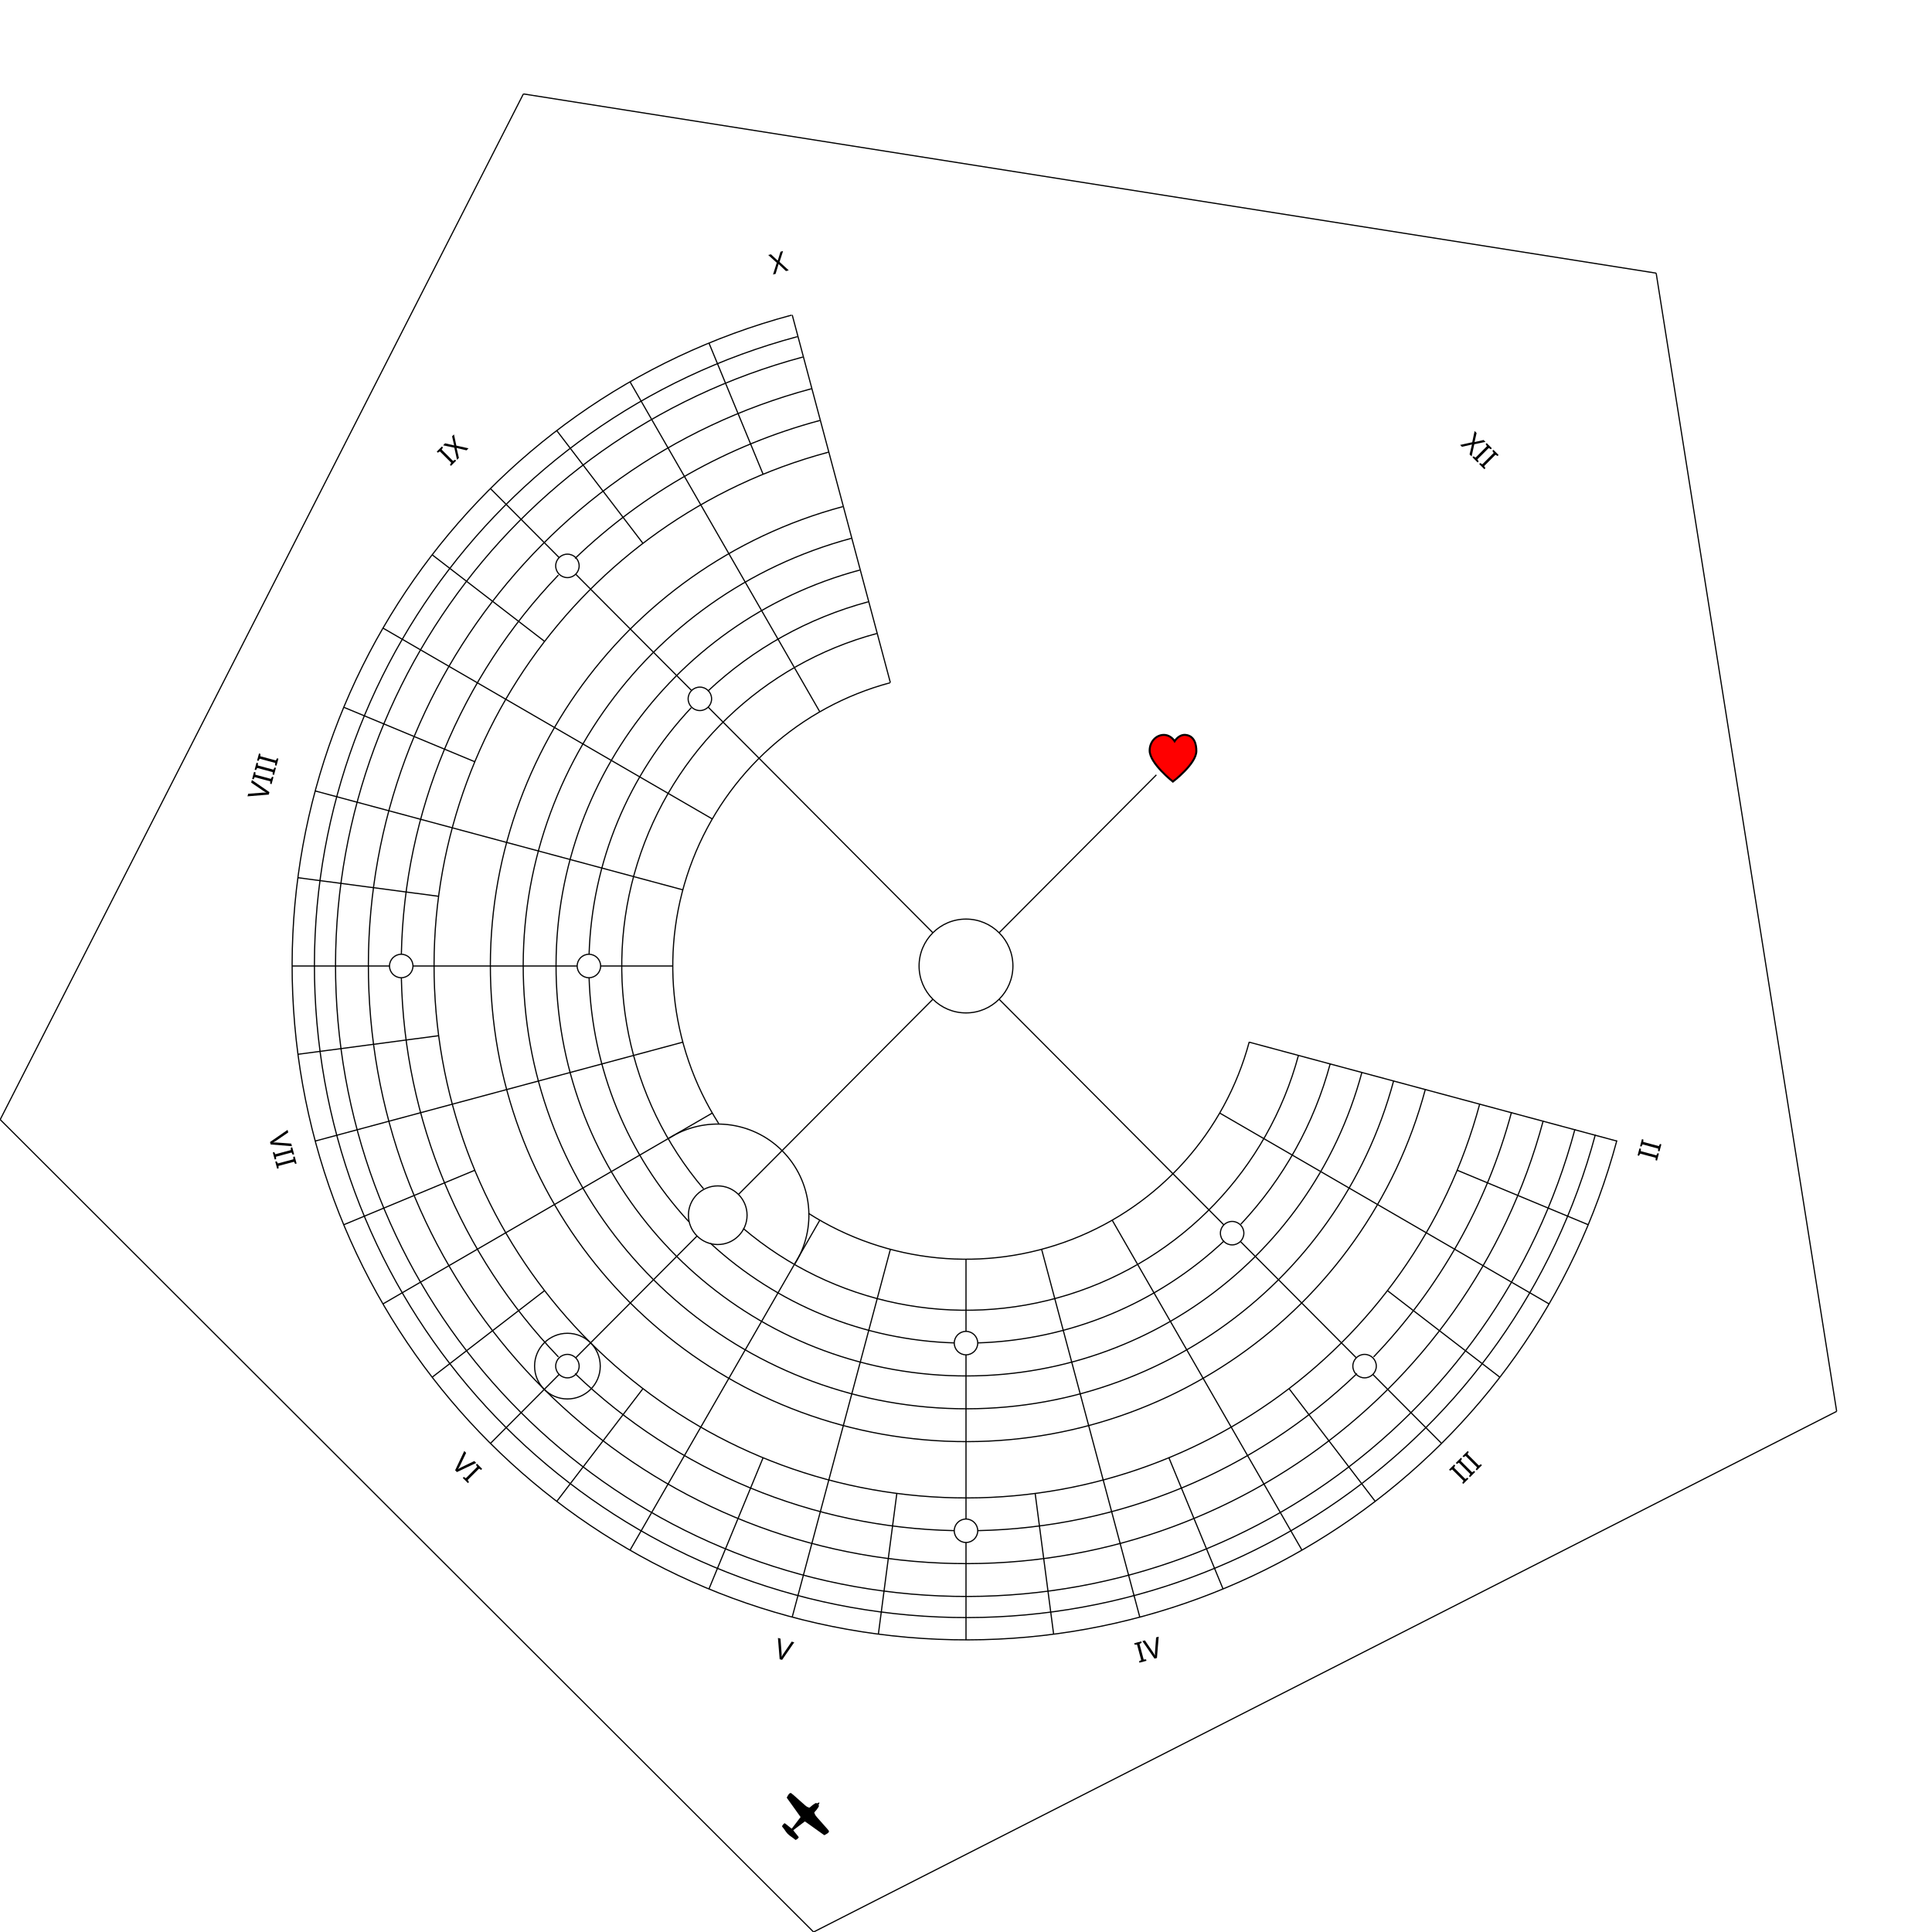
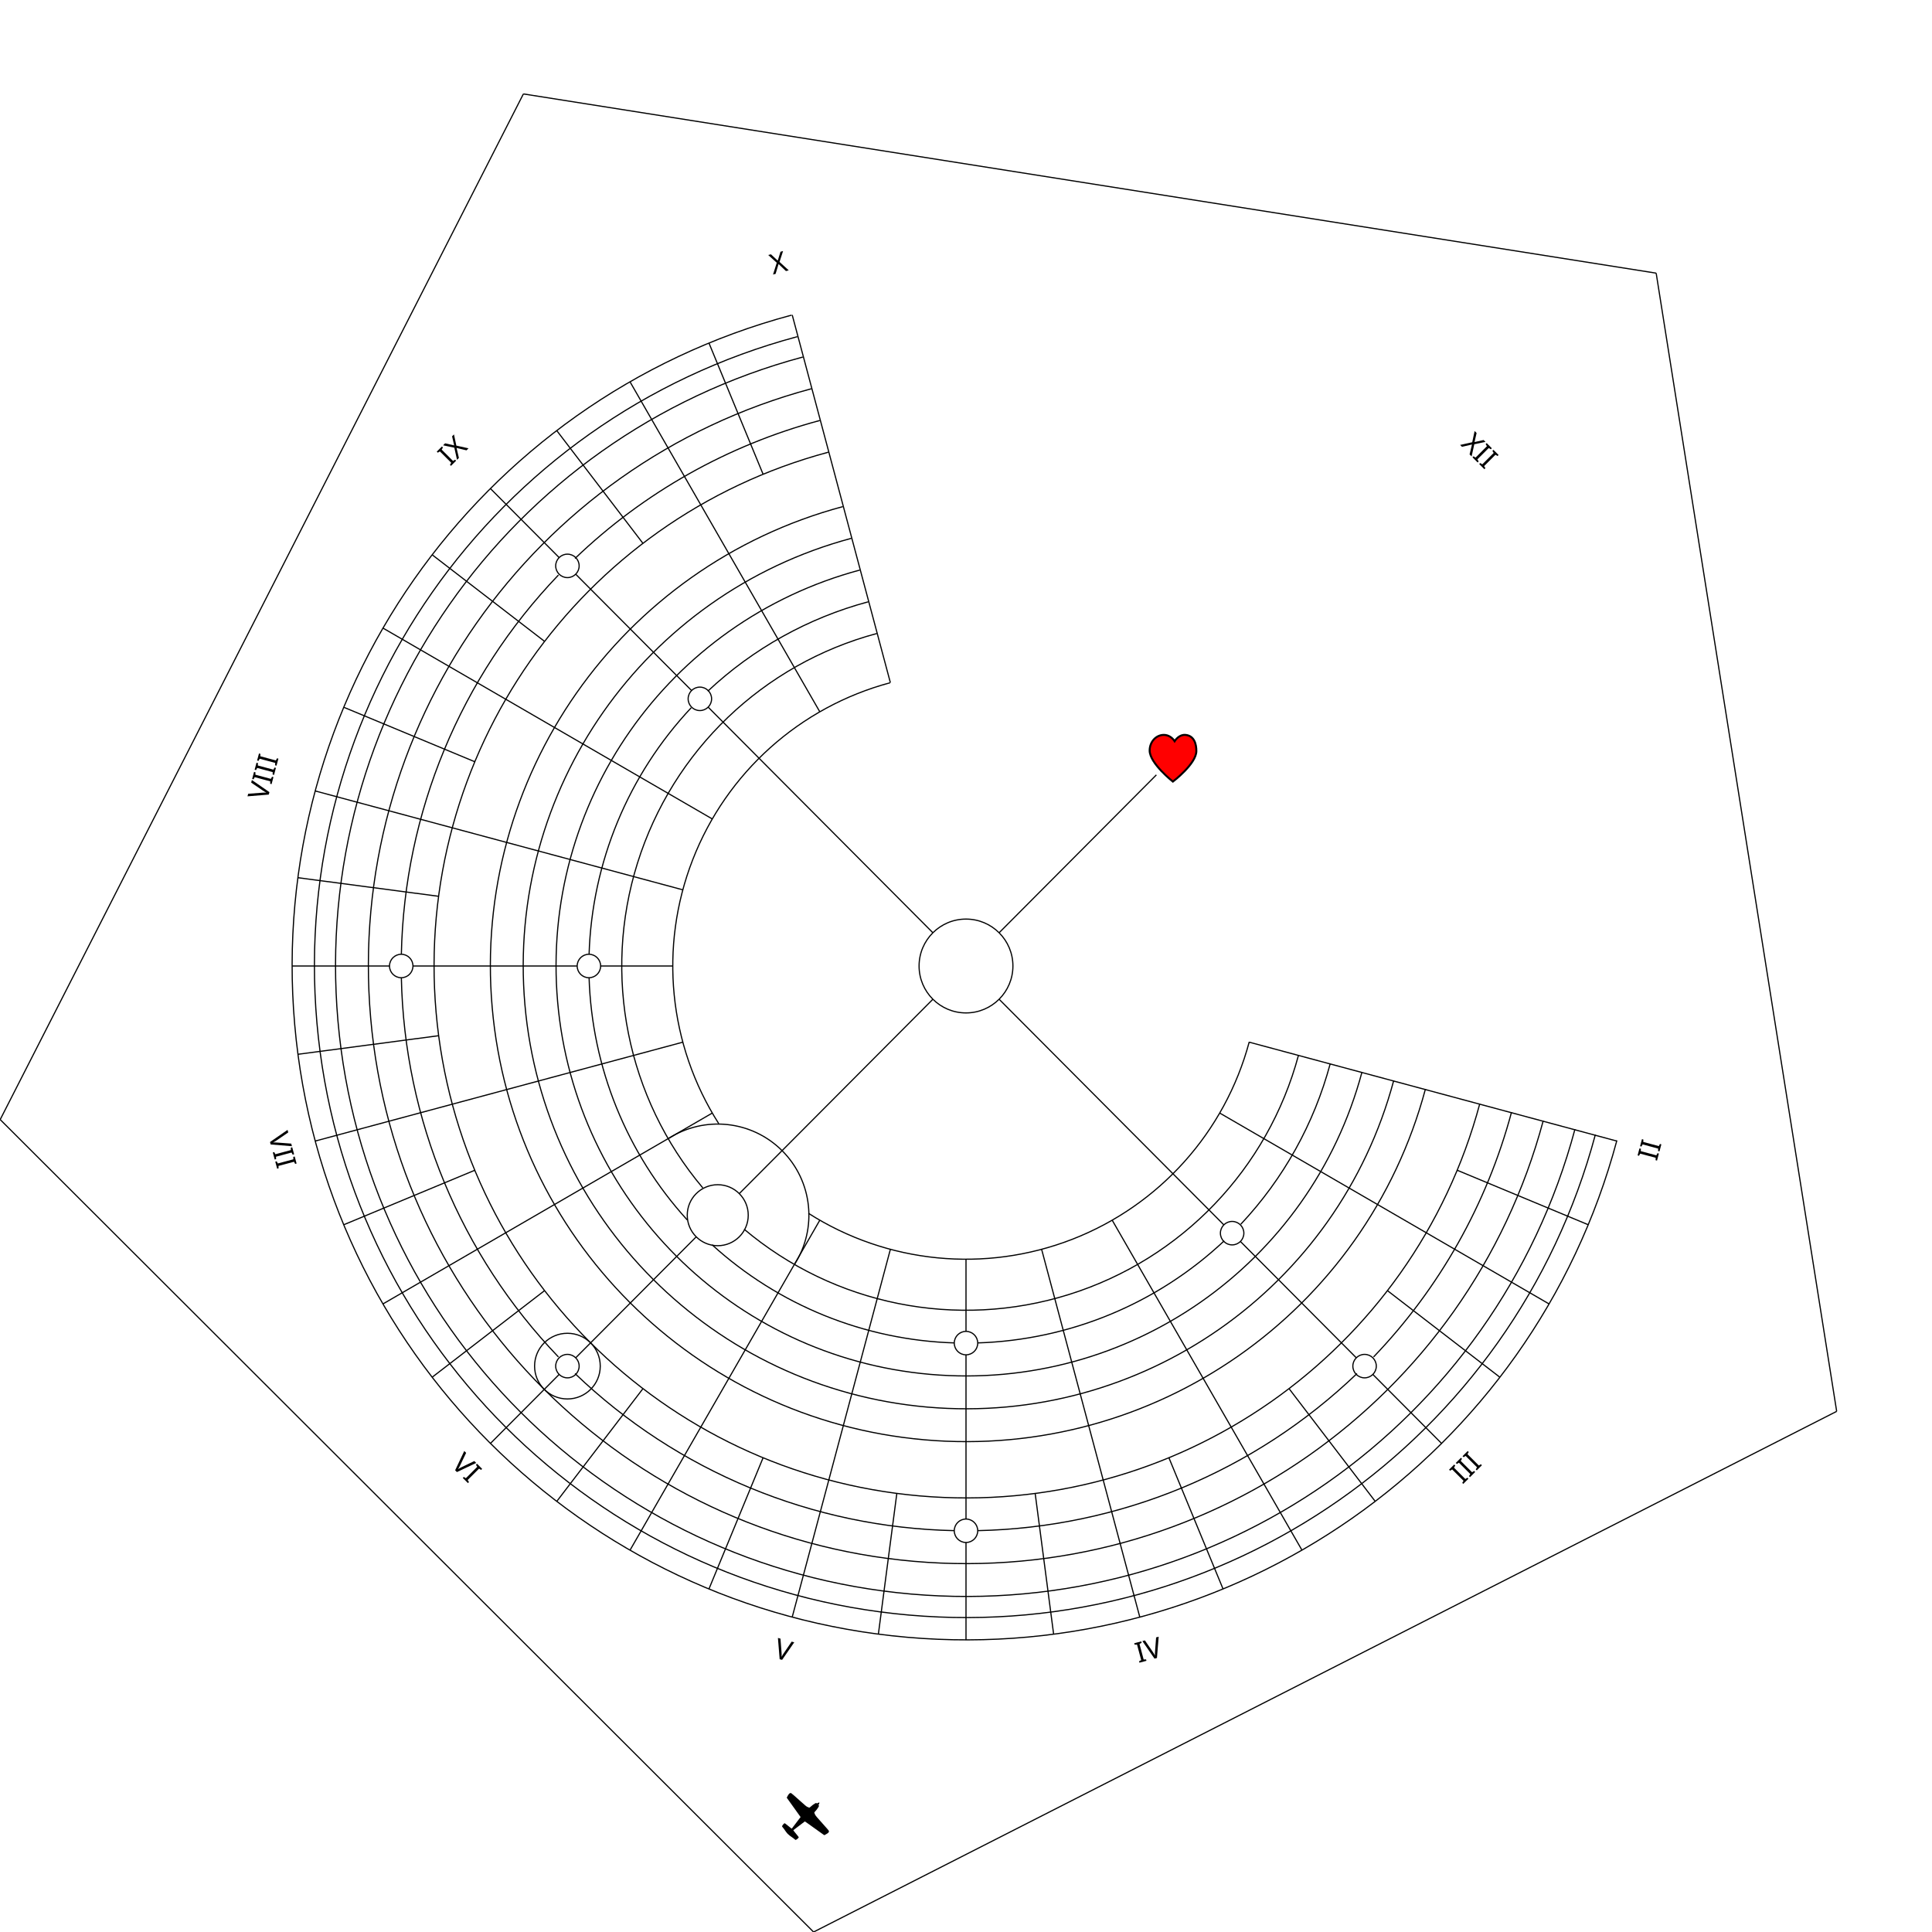
<svg xmlns="http://www.w3.org/2000/svg" viewBox="-823.582 -823.582 1647.165 1647.165" width="1647.165" height="1647.165">
  <g id="esplanade">
    <path id="esplanade arch_0" d="M 241.481 64.705 A 250.0 250.0 0 0 1 -134.357 210.827" fill="none" stroke="black" />
    <path id="esplanade arch_1" d="M -210.827 134.357 A 250.0 250.0 0 0 1 -64.705 -241.481" fill="none" stroke="black" />
  </g>
  <g id="a">
-     <path id="a arch_0" d="M 283.499 75.963 A 293.5 293.5 0 0 1 -189.956 223.739" fill="none" stroke="black" />
-     <path id="a arch_1" d="M -223.739 189.956 A 293.5 293.5 0 0 1 -75.963 -283.499" fill="none" stroke="black" />
+     <path id="a arch_0" d="M 283.499 75.963 A 293.5 293.5 0 0 1 -189.175 224.399" fill="none" stroke="black" />
+     <path id="a arch_1" d="M -224.399 189.175 A 293.5 293.5 0 0 1 -75.963 -283.499" fill="none" stroke="black" />
  </g>
  <g id="b">
    <path id="b arch_0" d="M 310.545 83.21 A 321.5 321.5 0 0 1 234.295 220.155" fill="none" stroke="black" />
    <path id="b arch_1" d="M 220.155 234.295 A 321.5 321.5 0 0 1 9.999 321.344" fill="none" stroke="black" />
-     <path id="b arch_2" d="M -9.999 321.344 A 321.5 321.5 0 0 1 -217.934 236.362" fill="none" stroke="black" />
-     <path id="b arch_3" d="M -236.362 217.934 A 321.5 321.5 0 0 1 -321.344 9.999" fill="none" stroke="black" />
+     <path id="b arch_2" d="M -9.999 321.344 A 321.5 321.5 0 0 1 -216.495 237.68" fill="none" stroke="black" />
+     <path id="b arch_3" d="M -237.68 216.495 A 321.5 321.5 0 0 1 -321.344 9.999" fill="none" stroke="black" />
    <path id="b arch_4" d="M -321.344 -9.999 A 321.5 321.5 0 0 1 -234.295 -220.155" fill="none" stroke="black" />
    <path id="b arch_5" d="M -220.155 -234.295 A 321.5 321.5 0 0 1 -83.21 -310.545" fill="none" stroke="black" />
  </g>
  <g id="c">
    <path id="c arch_0" d="M 337.591 90.457 A 349.5 349.5 0 1 1 -90.457 -337.591" fill="none" stroke="black" />
  </g>
  <g id="d">
    <path id="d arch_0" d="M 364.637 97.704 A 377.5 377.5 0 1 1 -97.704 -364.637" fill="none" stroke="black" />
  </g>
  <g id="e">
    <path id="e arch_0" d="M 391.683 104.951 A 405.5 405.5 0 1 1 -104.951 -391.683" fill="none" stroke="black" />
  </g>
  <g id="f">
    <path id="f arch_0" d="M 438.047 117.374 A 453.5 453.5 0 1 1 -117.374 -438.047" fill="none" stroke="black" />
  </g>
  <g id="g">
    <path id="g arch_0" d="M 465.093 124.621 A 481.5 481.5 0 0 1 347.469 333.328" fill="none" stroke="black" />
    <path id="g arch_1" d="M 333.328 347.469 A 481.5 481.5 0 0 1 9.999 481.396" fill="none" stroke="black" />
    <path id="g arch_2" d="M -9.999 481.396 A 481.5 481.5 0 0 1 -333.328 347.469" fill="none" stroke="black" />
    <path id="g arch_3" d="M -347.469 333.328 A 481.5 481.5 0 0 1 -481.396 9.999" fill="none" stroke="black" />
    <path id="g arch_4" d="M -481.396 -9.999 A 481.5 481.5 0 0 1 -347.469 -333.328" fill="none" stroke="black" />
    <path id="g arch_5" d="M -333.328 -347.469 A 481.5 481.5 0 0 1 -124.621 -465.093" fill="none" stroke="black" />
  </g>
  <g id="h">
    <path id="h arch_0" d="M 492.139 131.868 A 509.5 509.5 0 1 1 -131.868 -492.139" fill="none" stroke="black" />
  </g>
  <g id="i">
    <path id="i arch_0" d="M 519.185 139.115 A 537.5 537.5 0 1 1 -139.115 -519.185" fill="none" stroke="black" />
  </g>
  <g id="j">
    <path id="j arch_0" d="M 536.572 143.774 A 555.5 555.5 0 1 1 -143.774 -536.572" fill="none" stroke="black" />
  </g>
  <g id="k">
    <path id="k arch_0" d="M 554.924 148.692 A 574.5 574.5 0 1 1 -148.692 -554.924" fill="none" stroke="black" />
  </g>
  <g id="02:00">
    <line id="02:00 line_0" x1="241.419" y1="64.938" x2="554.78" y2="149.228" stroke="black" />
  </g>
  <g id="02:15">
    <line id="02:15 line_0" x1="418.742" y1="174.119" x2="530.468" y2="220.576" stroke="black" />
  </g>
  <g id="02:30">
    <line id="02:30 line_0" x1="216.297" y1="125.362" x2="497.051" y2="288.081" stroke="black" />
  </g>
  <g id="02:45">
    <line id="02:45 line_0" x1="359.271" y1="276.743" x2="455.129" y2="350.582" stroke="black" />
  </g>
  <g id="03:00">
    <line id="03:00 line_0" x1="176.436" y1="177.117" x2="219.839" y2="220.688" stroke="black" />
    <line id="03:00 line_1" x1="233.953" y1="234.857" x2="332.757" y2="334.043" stroke="black" />
    <line id="03:00 line_2" x1="346.872" y1="348.213" x2="405.449" y2="407.015" stroke="black" />
  </g>
  <g id="03:15">
    <line id="03:15 line_0" x1="275.403" y1="360.299" x2="348.884" y2="456.432" stroke="black" />
  </g>
  <g id="03:30">
    <line id="03:30 line_0" x1="124.639" y1="216.715" x2="286.42" y2="498.01" stroke="black" />
  </g>
  <g id="03:45">
    <line id="03:45 line_0" x1="172.976" y1="419.215" x2="219.129" y2="531.068" stroke="black" />
  </g>
  <g id="04:00">
    <line id="04:00 line_0" x1="64.472" y1="241.544" x2="148.157" y2="555.067" stroke="black" />
  </g>
  <g id="04:15">
    <line id="04:15 line_0" x1="58.97" y1="449.65" x2="74.704" y2="569.622" stroke="black" />
  </g>
  <g id="04:30">
    <line id="04:30 line_0" x1="1.5308084989346548e-14" y1="250" x2="1.9073873896718172e-14" y2="311.5" stroke="black" />
    <line id="04:30 line_1" x1="2.029852069586047e-14" y1="331.5" x2="2.8871048289896445e-14" y2="471.5" stroke="black" />
    <line id="04:30 line_2" x1="3.009569508903306e-14" y1="491.5" x2="3.5177979305513496e-14" y2="574.5" stroke="black" />
  </g>
  <g id="04:45">
    <line id="04:45 line_0" x1="-58.97" y1="449.65" x2="-74.704" y2="569.622" stroke="black" />
  </g>
  <g id="05:00">
    <line id="05:00 line_0" x1="-64.472" y1="241.544" x2="-148.157" y2="555.067" stroke="black" />
  </g>
  <g id="05:15">
    <line id="05:15 line_0" x1="-172.976" y1="419.215" x2="-219.129" y2="531.068" stroke="black" />
  </g>
  <g id="05:30">
    <line id="05:30 line_0" x1="-124.639" y1="216.715" x2="-286.42" y2="498.01" stroke="black" />
  </g>
  <g id="05:45">
    <line id="05:45 line_0" x1="-275.403" y1="360.299" x2="-348.884" y2="456.432" stroke="black" />
  </g>
  <g id="06:00">
-     <line id="06:00 line_0" x1="-229.296" y1="230.182" x2="-332.757" y2="334.043" stroke="black" />
+     <line id="06:00 line_0" x1="-230.001" y1="230.89" x2="-332.757" y2="334.043" stroke="black" />
    <line id="06:00 line_1" x1="-346.872" y1="348.213" x2="-405.449" y2="407.015" stroke="black" />
  </g>
  <g id="06:15">
    <line id="06:15 line_0" x1="-359.271" y1="276.743" x2="-455.129" y2="350.582" stroke="black" />
  </g>
  <g id="06:30">
    <line id="06:30 line_0" x1="-216.297" y1="125.362" x2="-497.051" y2="288.081" stroke="black" />
  </g>
  <g id="06:45">
    <line id="06:45 line_0" x1="-418.742" y1="174.119" x2="-530.468" y2="220.576" stroke="black" />
  </g>
  <g id="07:00">
    <line id="07:00 line_0" x1="-241.419" y1="64.938" x2="-554.78" y2="149.228" stroke="black" />
  </g>
  <g id="07:15">
    <line id="07:15 line_0" x1="-449.591" y1="59.419" x2="-569.547" y2="75.272" stroke="black" />
  </g>
  <g id="07:30">
    <line id="07:30 line_0" x1="-250" y1="4.9708831304030434e-05" x2="-311.5" y2="7.717362360026102e-05" stroke="black" />
    <line id="07:30 line_1" x1="-331.5" y1="8.74017868405895e-05" x2="-471.5" y2="0" stroke="black" />
    <line id="07:30 line_2" x1="-491.5" y1="0" x2="-574.5" y2="0" stroke="black" />
  </g>
  <g id="07:45">
    <line id="07:45 line_0" x1="-449.591" y1="-59.418" x2="-569.548" y2="-75.272" stroke="black" />
  </g>
  <g id="08:00">
    <line id="08:00 line_0" x1="-241.419" y1="-64.938" x2="-554.781" y2="-149.227" stroke="black" />
  </g>
  <g id="08:15">
    <line id="08:15 line_0" x1="-418.742" y1="-174.119" x2="-530.468" y2="-220.576" stroke="black" />
  </g>
  <g id="08:30">
    <line id="08:30 line_0" x1="-216.297" y1="-125.362" x2="-497.051" y2="-288.081" stroke="black" />
  </g>
  <g id="08:45">
    <line id="08:45 line_0" x1="-359.271" y1="-276.743" x2="-455.129" y2="-350.582" stroke="black" />
  </g>
  <g id="09:00">
    <line id="09:00 line_0" x1="-176.436" y1="-177.117" x2="-219.839" y2="-220.688" stroke="black" />
    <line id="09:00 line_1" x1="-233.954" y1="-234.857" x2="-332.758" y2="-334.043" stroke="black" />
    <line id="09:00 line_2" x1="-346.872" y1="-348.212" x2="-405.449" y2="-407.015" stroke="black" />
  </g>
  <g id="09:15">
    <line id="09:15 line_0" x1="-275.403" y1="-360.299" x2="-348.885" y2="-456.432" stroke="black" />
  </g>
  <g id="09:30">
    <line id="09:30 line_0" x1="-124.639" y1="-216.715" x2="-286.42" y2="-498.01" stroke="black" />
  </g>
  <g id="09:45">
    <line id="09:45 line_0" x1="-172.976" y1="-419.215" x2="-219.129" y2="-531.068" stroke="black" />
  </g>
  <g id="10:00">
    <line id="10:00 line_0" x1="-64.472" y1="-241.544" x2="-148.157" y2="-555.067" stroke="black" />
  </g>
  <g id="3:00 &amp; B Plaza">
    <circle id="3:00 &amp; B Plaza circle_0" cx="226.896" cy="227.773" r="10.0" fill="none" stroke="black" />
  </g>
  <g id="4:30 &amp; B Plaza">
    <circle id="4:30 &amp; B Plaza circle_0" cx="1.9686197296304896e-14" cy="321.5" r="10.0" fill="none" stroke="black" />
  </g>
  <g id="7:30 &amp; B Plaza">
    <circle id="7:30 &amp; B Plaza circle_0" cx="-321.5" cy="8.220871931268763e-05" r="10.0" fill="none" stroke="black" />
  </g>
  <g id="9:00 &amp; B Plaza">
    <circle id="9:00 &amp; B Plaza circle_0" cx="-226.896" cy="-227.773" r="10.0" fill="none" stroke="black" />
  </g>
  <g id="3:00 &amp; G Plaza">
    <circle id="3:00 &amp; G Plaza circle_0" cx="339.815" cy="341.128" r="10.0" fill="none" stroke="black" />
  </g>
  <g id="4:30 &amp; G Plaza">
    <circle id="4:30 &amp; G Plaza circle_0" cx="2.9483371689463765e-14" cy="481.5" r="10.0" fill="none" stroke="black" />
  </g>
  <g id="6:00 &amp; G Plaza">
    <circle id="6:00 &amp; G Plaza circle_0" cx="-339.815" cy="341.128" r="10.0" fill="none" stroke="black" />
    <circle id="6:00 &amp; G Plaza circle_1" cx="-339.815" cy="341.128" r="28.0" fill="none" stroke="black" />
  </g>
  <g id="7:30 &amp; G Plaza">
    <circle id="7:30 &amp; G Plaza circle_0" cx="-481.5" cy="0" r="10.0" fill="none" stroke="black" />
  </g>
  <g id="9:00 &amp; G Plaza">
    <circle id="9:00 &amp; G Plaza circle_0" cx="-339.815" cy="-341.128" r="10.0" fill="none" stroke="black" />
  </g>
  <g id="Center Camp">
-     <circle id="Center Camp circle_0" cx="-211.652" cy="212.47" r="25.0" fill="none" stroke="black" />
+     <circle id="Center Camp circle_0" cx="-211.652" cy="212.47" r="26.0" fill="none" stroke="black" />
    <path id="Center Camp arch_0" d="M -253.769 147.159 A 77.714 77.714 0 0 1 -146.341 254.587" fill="none" stroke="black" />
-     <line id="Center Camp line_0" x1="-194.008" y1="194.758" x2="-156.806" y2="157.412" stroke="black" />
+     <line id="Center Camp line_0" x1="-193.303" y1="194.05" x2="-156.806" y2="157.412" stroke="black" />
  </g>
  <g id="6:00 Promenade">
    <line id="6:00 Promenade line_0" x1="-156.806" y1="157.412" x2="-28.23" y2="28.339" stroke="black" />
  </g>
  <g id="3:00 Promenade">
    <line id="3:00 Promenade line_0" x1="176.436" y1="177.117" x2="28.23" y2="28.339" stroke="black" />
  </g>
  <g id="9:00 Promenade">
    <line id="9:00 Promenade line_0" x1="-176.436" y1="-177.117" x2="-28.23" y2="-28.339" stroke="black" />
  </g>
  <g id="12:00 Promenade">
    <line id="12:00 Promenade line_0" x1="162.321" y1="-162.948" x2="28.23" y2="-28.339" stroke="black" />
  </g>
  <g id="Man">
    <circle id="Man circle_0" cx="0.0" cy="-0.0" r="40.0" fill="none" stroke="black" />
  </g>
  <g id="Temple">
    <g id="Temple_icon_0" transform="translate(176.4356, -177.1172) scale(1.25) rotate(0) translate(-16.0, -14.8)">
      <defs id="defs3957" />
      <path d="M 24.488,-1.133 C 21.617,-1.392 18.854,0.532 17.151,3.169 15.448,0.532 12.696,-1.133 9.814,-1.133 c -5.372,0 -9.695,4.718 -9.695,10.685 0,8.743 15.845,21.175 15.845,21.175 0,0 15.977,-12.095 16.003,-20.838 0.013,-4.498 -1.266,-10.462 -7.479,-11.022 z" id="path3951" style="stroke-width:1.348;fill:#ff0000;fill-opacity:1;stroke:#000000;stroke-opacity:1" />
    </g>
  </g>
  <g id="airport">
    <g id="airport_icon_0" transform="translate(-136.8555, 725.0848) scale(0.2) rotate(0) translate(0.0, 0.0)">
      <defs id="defs8058" />
      <g id="layer1" transform="matrix(0.8243768,0,0,0.8243768,-109.9082,-112.9072)">
        <path style="fill:#000000;stroke-width:0.265" d="m 80.474,257.399 c -4.296,-3.911 -18.327,-14.592 -19.169,-14.592 -0.415,0 -4.693,-3.044 -8.937,-6.36 -5.542,-4.33 -9.554,-7.832 -11.566,-10.097 -4.576,-5.151 -11.88,-14.605 -13.041,-16.881 -1.369,-2.683 -8.414,-12.128 -13.162,-17.646 -1.419,-1.649 -2.58,-3.22 -2.58,-3.491 0,-3.916 10.435,-16.434 13.699,-16.434 1.028,0 7.109,4.584 17.257,13.009 13.196,10.955 19.083,15.412 19.599,14.838 0.098,-0.109 9.438,-12.402 20.756,-27.318 11.318,-14.916 21.509,-28.331 22.647,-29.811 l 2.069,-2.692 L 72.204,89.859 36.361,39.793 38.786,35.136 c 5.996,-11.512 9.876,-16.605 14.189,-18.623 2.346,-1.098 4.71,-1.142 6.452,-0.12 3.557,2.085 13.062,10.327 46.122,39.995 26.824,24.072 31.688,28.15 36.535,30.629 3.7,1.893 9.881,4.286 11.111,4.302 1.343,0.018 2.733,-0.985 7.177,-5.178 6.681,-6.303 17.229,-14.04 23.827,-17.477 3.476,-1.811 4.656,-1.774 7.102,0.22 0.597,0.487 1.159,0.885 1.249,0.885 0.09,0 0.97,-0.515 1.957,-1.146 0.987,-0.63 2.925,-1.632 4.308,-2.226 4.429,-1.905 5.51,-2.048 6.402,-0.847 0.436,0.586 0.466,0.84 0.225,1.913 -0.399,1.779 -2.526,6.512 -3.858,8.581 l -1.14,1.772 0.839,1.027 c 1.487,1.82 1.606,2.076 1.619,3.489 0.017,1.779 -1.333,4.512 -4.895,9.91 -4.486,6.799 -9.075,12.729 -13.218,17.082 -4.363,4.584 -5.818,6.527 -5.818,7.771 0,1.389 3.534,9.97 5.376,13.052 2.477,4.146 7.357,9.843 30.998,36.194 28.908,32.221 37.878,42.634 38.971,45.243 0.579,1.381 0.319,4.289 -0.531,5.954 -2.153,4.217 -6.827,7.814 -17.342,13.35 -3.052,1.607 -5.681,2.921 -5.842,2.921 -0.161,0 -8.301,-5.737 -18.089,-12.748 -9.788,-7.011 -23.393,-16.753 -30.232,-21.649 -6.839,-4.896 -21.283,-15.235 -32.098,-22.976 -11.689,-8.368 -19.789,-13.999 -19.976,-13.889 -0.302,0.179 -14.043,10.58 -21.253,16.086 -1.912,1.46 -6.615,5.031 -10.451,7.936 -3.836,2.904 -8.54,6.476 -10.452,7.938 -2.543,1.943 -16.747,12.699 -17.508,13.258 -0.046,0.034 0.213,0.648 0.576,1.365 0.973,1.92 4.591,6.527 14.186,18.064 7.401,8.899 13.243,16.533 13.229,17.287 -0.043,2.278 -6.057,8.319 -11.768,11.821 -1.678,1.029 -4.188,2.113 -4.894,2.113 -0.152,0 -0.78,-0.458 -1.396,-1.018 z" id="path8194" />
      </g>
    </g>
  </g>
  <g id="Trash Fence">
    <line id="Trash Fence line_0" x1="-129.956" y1="823.582" x2="-823.418" y2="130.931" stroke="black" />
    <line id="Trash Fence line_1" x1="-823.418" y1="130.931" x2="-377.36" y2="-743.502" stroke="black" />
    <line id="Trash Fence line_2" x1="-377.36" y1="-743.502" x2="588.422" y2="-590.704" stroke="black" />
    <line id="Trash Fence line_3" x1="588.422" y1="-590.704" x2="742.308" y2="379.701" stroke="black" />
    <line id="Trash Fence line_4" x1="742.308" y1="379.701" x2="-129.956" y2="823.582" stroke="black" />
  </g>
  <g id="hour_labels">
    <text x="590.993" y="158.968" transform="rotate(285.0, 590.9933, 158.9683)" text-anchor="middle" fill="black" font-size="24px" font-family="Reef">
        II
    </text>
    <text x="431.914" y="433.583" transform="rotate(315.0, 431.914, 433.5831)" text-anchor="middle" fill="black" font-size="24px" font-family="Reef">
        III
    </text>
    <text x="157.828" y="591.299" transform="rotate(345.0, 157.8282, 591.2988)" text-anchor="middle" fill="black" font-size="24px" font-family="Reef">
        IV
    </text>
    <text x="-157.828" y="591.299" transform="rotate(375.0, -157.8282, 591.2988)" text-anchor="middle" fill="black" font-size="24px" font-family="Reef">
        V
    </text>
    <text x="-431.914" y="433.583" transform="rotate(405.0, -431.914, 433.5831)" text-anchor="middle" fill="black" font-size="24px" font-family="Reef">
        VI
    </text>
    <text x="-590.993" y="158.968" transform="rotate(435.0, -590.9933, 158.9683)" text-anchor="middle" fill="black" font-size="24px" font-family="Reef">
        VII
    </text>
    <text x="-590.993" y="-158.968" transform="rotate(285.0, -590.9935, -158.9677)" text-anchor="middle" fill="black" font-size="24px" font-family="Reef">
        VIII
    </text>
    <text x="-431.914" y="-433.583" transform="rotate(315.0, -431.9143, -433.5828)" text-anchor="middle" fill="black" font-size="24px" font-family="Reef">
        IX
    </text>
    <text x="-157.828" y="-591.299" transform="rotate(345.0, -157.8283, -591.2988)" text-anchor="middle" fill="black" font-size="24px" font-family="Reef">
        X
    </text>
    <text x="431.914" y="-433.583" transform="rotate(45.0, 431.9143, -433.5828)" text-anchor="middle" fill="black" font-size="24px" font-family="Reef">
        XII
    </text>
  </g>
</svg>
